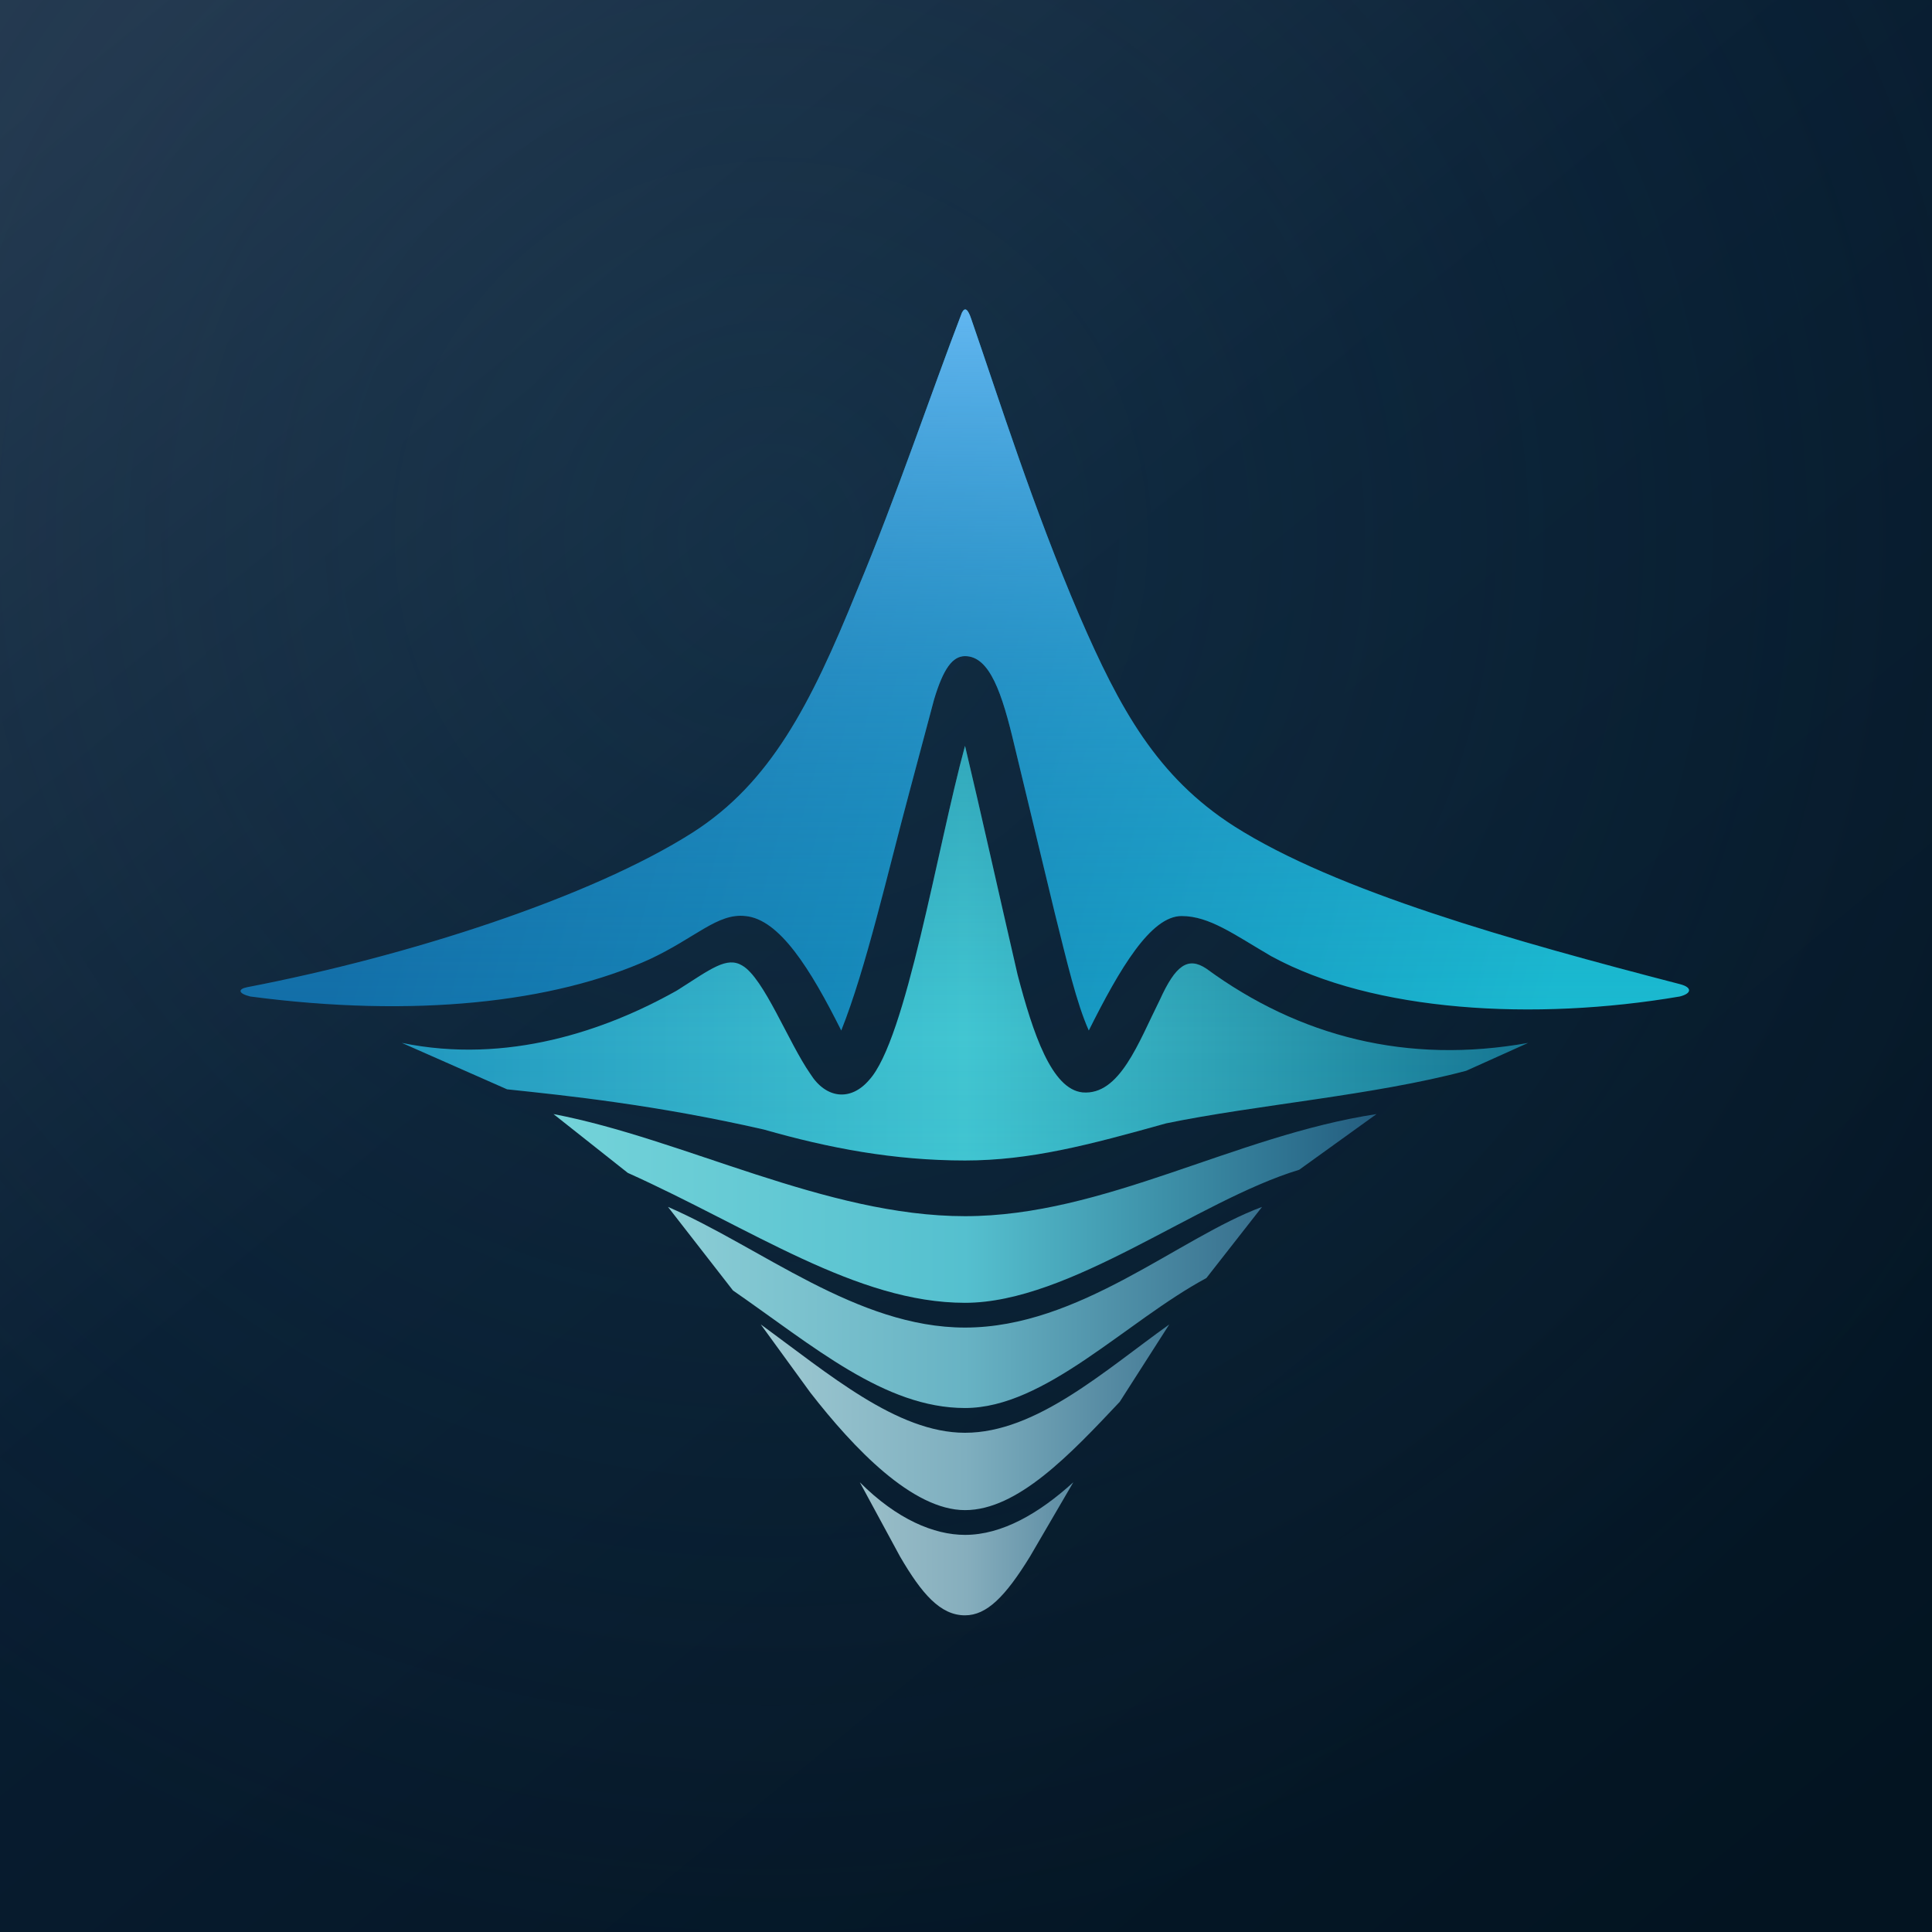
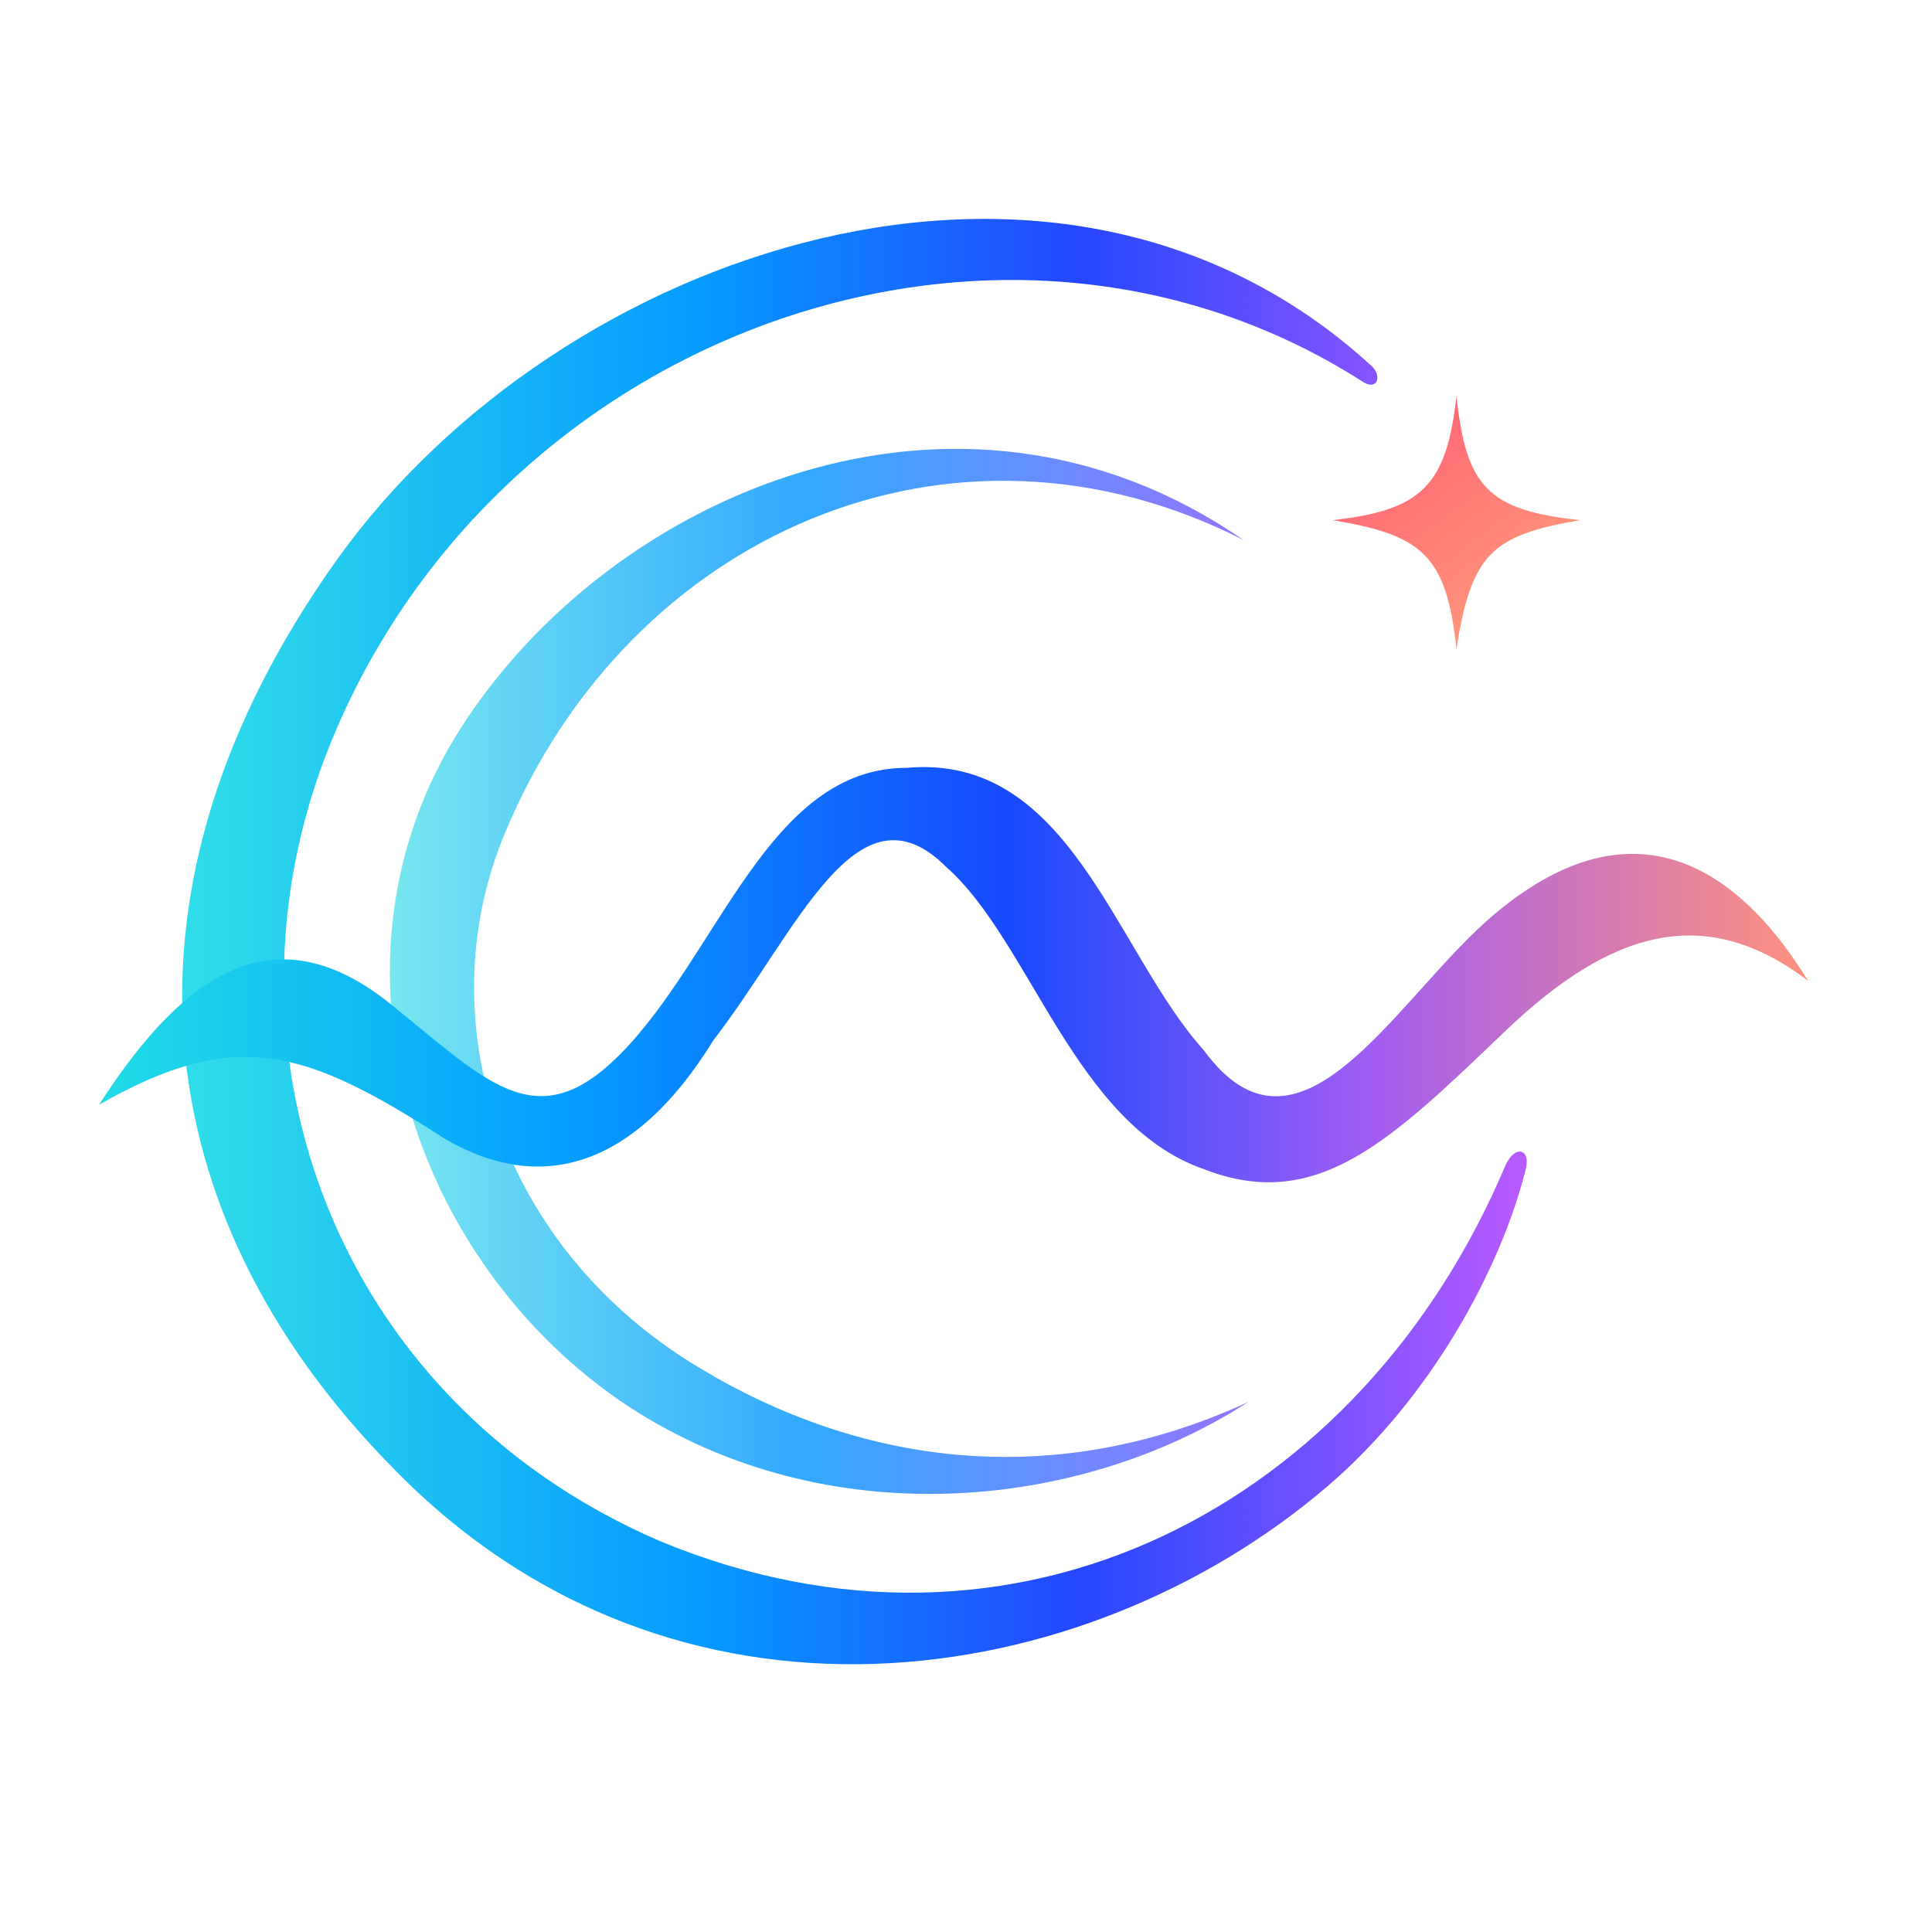
- <svg xmlns="http://www.w3.org/2000/svg" width="512" height="512" viewBox="0 0 512 512" role="img" aria-labelledby="title desc">
+ <svg xmlns="http://www.w3.org/2000/svg" width="512" height="512" viewBox="90 50 390 390" role="img" aria-labelledby="title desc">
  <defs>
-     <linearGradient id="starBase" x1="76" y1="150" x2="446" y2="249" gradientUnits="userSpaceOnUse">
-       <stop offset="0" stop-color="#061B36" />
-       <stop offset=".48" stop-color="#034372" />
-       <stop offset="1" stop-color="#05AACA" />
+     <linearGradient id="outer" x1="130" y1="250" x2="395" y2="250" gradientUnits="userSpaceOnUse">
+       <stop stop-color="#30dce9" />
+       <stop offset=".38" stop-color="#059bff" />
+       <stop offset=".67" stop-color="#2447ff" />
+       <stop offset="1" stop-color="#b45aff" />
    </linearGradient>
-     <linearGradient id="starTop" x1="256" y1="23" x2="256" y2="260" gradientUnits="userSpaceOnUse">
-       <stop offset="0" stop-color="#092655" stop-opacity=".98" />
-       <stop offset=".55" stop-color="#092655" stop-opacity=".3" />
-       <stop offset="1" stop-color="#092655" stop-opacity="0" />
+     <linearGradient id="inner" x1="167" y1="250" x2="345" y2="250" gradientUnits="userSpaceOnUse">
+       <stop stop-color="#78e8ef" />
+       <stop offset=".48" stop-color="#32a9ff" />
+       <stop offset="1" stop-color="#9873ff" />
    </linearGradient>
-     <linearGradient id="waveBand" x1="75" y1="260" x2="439" y2="260" gradientUnits="userSpaceOnUse">
-       <stop offset="0" stop-color="#168DB9" />
-       <stop offset=".16" stop-color="#075789" />
-       <stop offset=".47" stop-color="#007AA5" />
-       <stop offset=".53" stop-color="#09A7BB" />
-       <stop offset=".76" stop-color="#07638D" />
-       <stop offset="1" stop-color="#04364D" />
+     <linearGradient id="wave" x1="110" y1="240" x2="455" y2="240" gradientUnits="userSpaceOnUse">
+       <stop stop-color="#20dce5" />
+       <stop offset=".27" stop-color="#049fff" />
+       <stop offset=".53" stop-color="#1749ff" />
+       <stop offset=".74" stop-color="#a05cf3" />
+       <stop offset="1" stop-color="#ff927c" />
    </linearGradient>
-     <linearGradient id="waveShade" x1="256" y1="165" x2="256" y2="297" gradientUnits="userSpaceOnUse">
-       <stop offset="0" stop-color="#003A5F" stop-opacity=".65" />
-       <stop offset=".75" stop-color="#003A5F" stop-opacity="0" />
-       <stop offset="1" stop-color="#05A9B9" stop-opacity=".12" />
-     </linearGradient>
-     <linearGradient id="layer2" x1="124" y1="314" x2="390" y2="314" gradientUnits="userSpaceOnUse">
-       <stop offset="0" stop-color="#B1D9DD" />
-       <stop offset=".22" stop-color="#52ACC1" />
-       <stop offset=".52" stop-color="#0180A1" />
-       <stop offset=".84" stop-color="#075073" />
-       <stop offset="1" stop-color="#061D33" />
-     </linearGradient>
-     <linearGradient id="layer3" x1="161" y1="346" x2="353" y2="346" gradientUnits="userSpaceOnUse">
-       <stop offset="0" stop-color="#B8DADF" />
-       <stop offset=".2" stop-color="#84BFC9" />
-       <stop offset=".5" stop-color="#4A9BAF" />
-       <stop offset=".81" stop-color="#196385" />
-       <stop offset="1" stop-color="#072D47" />
-     </linearGradient>
-     <linearGradient id="layer4" x1="191" y1="382" x2="323" y2="382" gradientUnits="userSpaceOnUse">
-       <stop offset="0" stop-color="#BDD8DB" />
-       <stop offset=".45" stop-color="#A1C7CE" />
-       <stop offset=".76" stop-color="#70A7B6" />
-       <stop offset="1" stop-color="#36748E" />
-     </linearGradient>
-     <linearGradient id="layer5" x1="223" y1="421" x2="292" y2="421" gradientUnits="userSpaceOnUse">
-       <stop offset="0" stop-color="#BED1D5" />
-       <stop offset=".53" stop-color="#A7BEC7" />
-       <stop offset="1" stop-color="#789DAE" />
-     </linearGradient>
-     <linearGradient id="wordBlue" x1="560" y1="15" x2="560" y2="145" gradientUnits="userSpaceOnUse">
-       <stop offset="0" stop-color="#087DAA" />
-       <stop offset="1" stop-color="#005372" />
-     </linearGradient>
-     <linearGradient id="appBg" x1=".08" y1="0" x2=".9" y2="1">
-       <stop offset="0" stop-color="#24374D" />
-       <stop offset=".42" stop-color="#081D31" />
-       <stop offset="1" stop-color="#031421" />
-     </linearGradient>
-     <radialGradient id="appGlow" cx=".4" cy=".28" r=".73">
-       <stop offset="0" stop-color="#224A64" stop-opacity=".34" />
-       <stop offset="1" stop-color="#224A64" stop-opacity="0" />
-     </radialGradient>
-     <linearGradient id="appStarBase" x1="76" y1="150" x2="446" y2="249" gradientUnits="userSpaceOnUse">
-       <stop offset="0" stop-color="#126EA8" />
-       <stop offset=".48" stop-color="#168DBD" />
-       <stop offset="1" stop-color="#1ABBD1" />
-     </linearGradient>
-     <linearGradient id="appStarTop" x1="256" y1="23" x2="256" y2="260" gradientUnits="userSpaceOnUse">
-       <stop offset="0" stop-color="#64B8F2" stop-opacity=".96" />
-       <stop offset=".5" stop-color="#429CD6" stop-opacity=".35" />
-       <stop offset="1" stop-color="#1B83B2" stop-opacity="0" />
-     </linearGradient>
-     <linearGradient id="appWaveBand" x1="75" y1="260" x2="439" y2="260" gradientUnits="userSpaceOnUse">
-       <stop offset="0" stop-color="#2198C0" />
-       <stop offset=".5" stop-color="#42C6D2" />
-       <stop offset="1" stop-color="#167693" />
-     </linearGradient>
-     <linearGradient id="appWaveShade" x1="256" y1="165" x2="256" y2="297" gradientUnits="userSpaceOnUse">
-       <stop offset="0" stop-color="#06537B" stop-opacity=".25" />
-       <stop offset=".7" stop-color="#06537B" stop-opacity="0" />
-       <stop offset="1" stop-color="#32BED0" stop-opacity=".08" />
-     </linearGradient>
-     <linearGradient id="appLayer2" x1="124" y1="314" x2="390" y2="314" gradientUnits="userSpaceOnUse">
-       <stop offset="0" stop-color="#74D3D9" />
-       <stop offset=".5" stop-color="#55C0CF" />
-       <stop offset="1" stop-color="#245D7F" />
-     </linearGradient>
-     <linearGradient id="appLayer3" x1="161" y1="346" x2="353" y2="346" gradientUnits="userSpaceOnUse">
-       <stop offset="0" stop-color="#8BCED6" />
-       <stop offset=".5" stop-color="#68B3C4" />
-       <stop offset="1" stop-color="#376F8D" />
-     </linearGradient>
-     <linearGradient id="appLayer4" x1="191" y1="382" x2="323" y2="382" gradientUnits="userSpaceOnUse">
-       <stop offset="0" stop-color="#9DC9D2" />
-       <stop offset=".5" stop-color="#7FAFBF" />
-       <stop offset="1" stop-color="#457C97" />
-     </linearGradient>
-     <linearGradient id="appLayer5" x1="223" y1="421" x2="292" y2="421" gradientUnits="userSpaceOnUse">
-       <stop offset="0" stop-color="#9ABFC9" />
-       <stop offset=".5" stop-color="#86AEBD" />
-       <stop offset="1" stop-color="#5C8CA3" />
+     <linearGradient id="star" x1="370" y1="135" x2="401" y2="175" gradientUnits="userSpaceOnUse">
+       <stop stop-color="#ff6574" />
+       <stop offset="1" stop-color="#ff9a7b" />
    </linearGradient>
  </defs>
-   <rect width="512" height="512" fill="url(#appBg)" />
-   <rect width="512" height="512" fill="url(#appGlow)" />
-   <g transform="translate(45,64) scale(.82)">
-     <path d="M256 23 C246 49 235 82 222 113 C207 150 194 175 169 191 C136 212 77 231 25 241 C22 241.6 22 243 26 244 C79 251 124 246 155 232 C170 225 177 217 186 218 C197 219 207 235 217 255 C225 235 232 204 239 178 L247 148 C250 138 253 134 257 134 C265 134 269 146 273 163 L286 217 C290 233 293 246 297 255 C307 235 317 218 327 218 C336 218 344 224 356 231 C389 249 441 252 488 244 C492 243 492 241 488 240 C434 226 377 210 344 189 C319 173 307 151 294 121 C279 86 268 51 259 25 C258 22 257 21 256 23 Z" fill="url(#appStarBase)" />
-     <path d="M256 23 C246 49 235 82 222 113 C207 150 194 175 169 191 C136 212 77 231 25 241 C22 241.6 22 243 26 244 C79 251 124 246 155 232 C170 225 177 217 186 218 C197 219 207 235 217 255 C225 235 232 204 239 178 L247 148 C250 138 253 134 257 134 C265 134 269 146 273 163 L286 217 C290 233 293 246 297 255 C307 235 317 218 327 218 C336 218 344 224 356 231 C389 249 441 252 488 244 C492 243 492 241 488 240 C434 226 377 210 344 189 C319 173 307 151 294 121 C279 86 268 51 259 25 C258 22 257 21 256 23 Z" fill="url(#appStarTop)" />
-     <path d="M75 259 C109 266 141 255 164 242 C175 235 180 231 185 234 C192 238 200 259 207 269 C212 277 220 278 226 271 C238 258 248 196 257 163 C262 184 268 211 274 237 C279 256 285 274 295 275 C307 276 313 259 320 245 C325 234 329 231 335 235 C365 257 400 266 439 259 L419 268 C389 276 351 279 322 285 C297 292 278 297 257 297 C234 297 213 293 192 287 C157 279 128 276 109 274 Z" fill="url(#appWaveBand)" />
-     <path d="M75 259 C109 266 141 255 164 242 C175 235 180 231 185 234 C192 238 200 259 207 269 C212 277 220 278 226 271 C238 258 248 196 257 163 C262 184 268 211 274 237 C279 256 285 274 295 275 C307 276 313 259 320 245 C325 234 329 231 335 235 C365 257 400 266 439 259 L419 268 C389 276 351 279 322 285 C297 292 278 297 257 297 C234 297 213 293 192 287 C157 279 128 276 109 274 Z" fill="url(#appWaveShade)" />
-     <path d="M124 282 C166 290 212 315 257 315 C302 315 344 289 390 282 L365 300 C332 310 291 343 257 343 C222 343 188 319 148 301 Z" fill="url(#appLayer2)" />
-     <path d="M161 312 C191 325 222 351 257 351 C294 351 326 322 353 312 L335 335 C309 349 283 377 257 377 C231 377 208 357 182 339 Z" fill="url(#appLayer3)" />
-     <path d="M191 350 C213 366 235 385 257 385 C280 385 302 365 323 350 L307 375 C291 392 274 410 257 410 C240 410 221 390 207 372 Z" fill="url(#appLayer4)" />
-     <path d="M223 401 C235 413 247 418 257 418 C269 418 281 411 292 401 L278 425 C270 438 264 444 257 444 C249 444 243 437 236 425 Z" fill="url(#appLayer5)" />
-   </g>
+   <path d="M367 124 C304 66 203 100 158 163 C111 229 119 295 169 346 C226 405 309 392 358 350 C379 332 393 306 398 286 C399 282 396 281 394 285 C365 354 295 391 223 361 C156 332 131 259 158 197 C193 116 293 81 365 127 C368 129 369 126 367 124 Z" fill="url(#outer)" />
+   <path d="M341 159 C283 119 213 150 183 197 C153 244 173 305 217 334 C257 360 308 355 342 333 C303 351 264 346 231 326 C191 302 176 256 192 218 C217 158 282 129 341 159 Z" fill="url(#inner)" />
+   <path d="M110 273 C128 245 146 235 168 252 C188 268 198 280 215 263 C235 243 245 205 273 205 C306 202 315 242 333 262 C352 288 371 253 390 236 C417 212 439 222 455 248 C434 232 415 238 394 258 C371 280 356 295 333 286 C307 277 298 240 281 225 C263 207 251 238 234 260 C218 286 199 291 180 280 C152 262 138 257 110 273 Z" fill="url(#wave)" />
+   <path d="M384 130 C386 148 390 153 409 155 C391 158 387 162 384 181 C382 162 377 158 359 155 C377 153 382 148 384 130 Z" fill="url(#star)" />
</svg>
